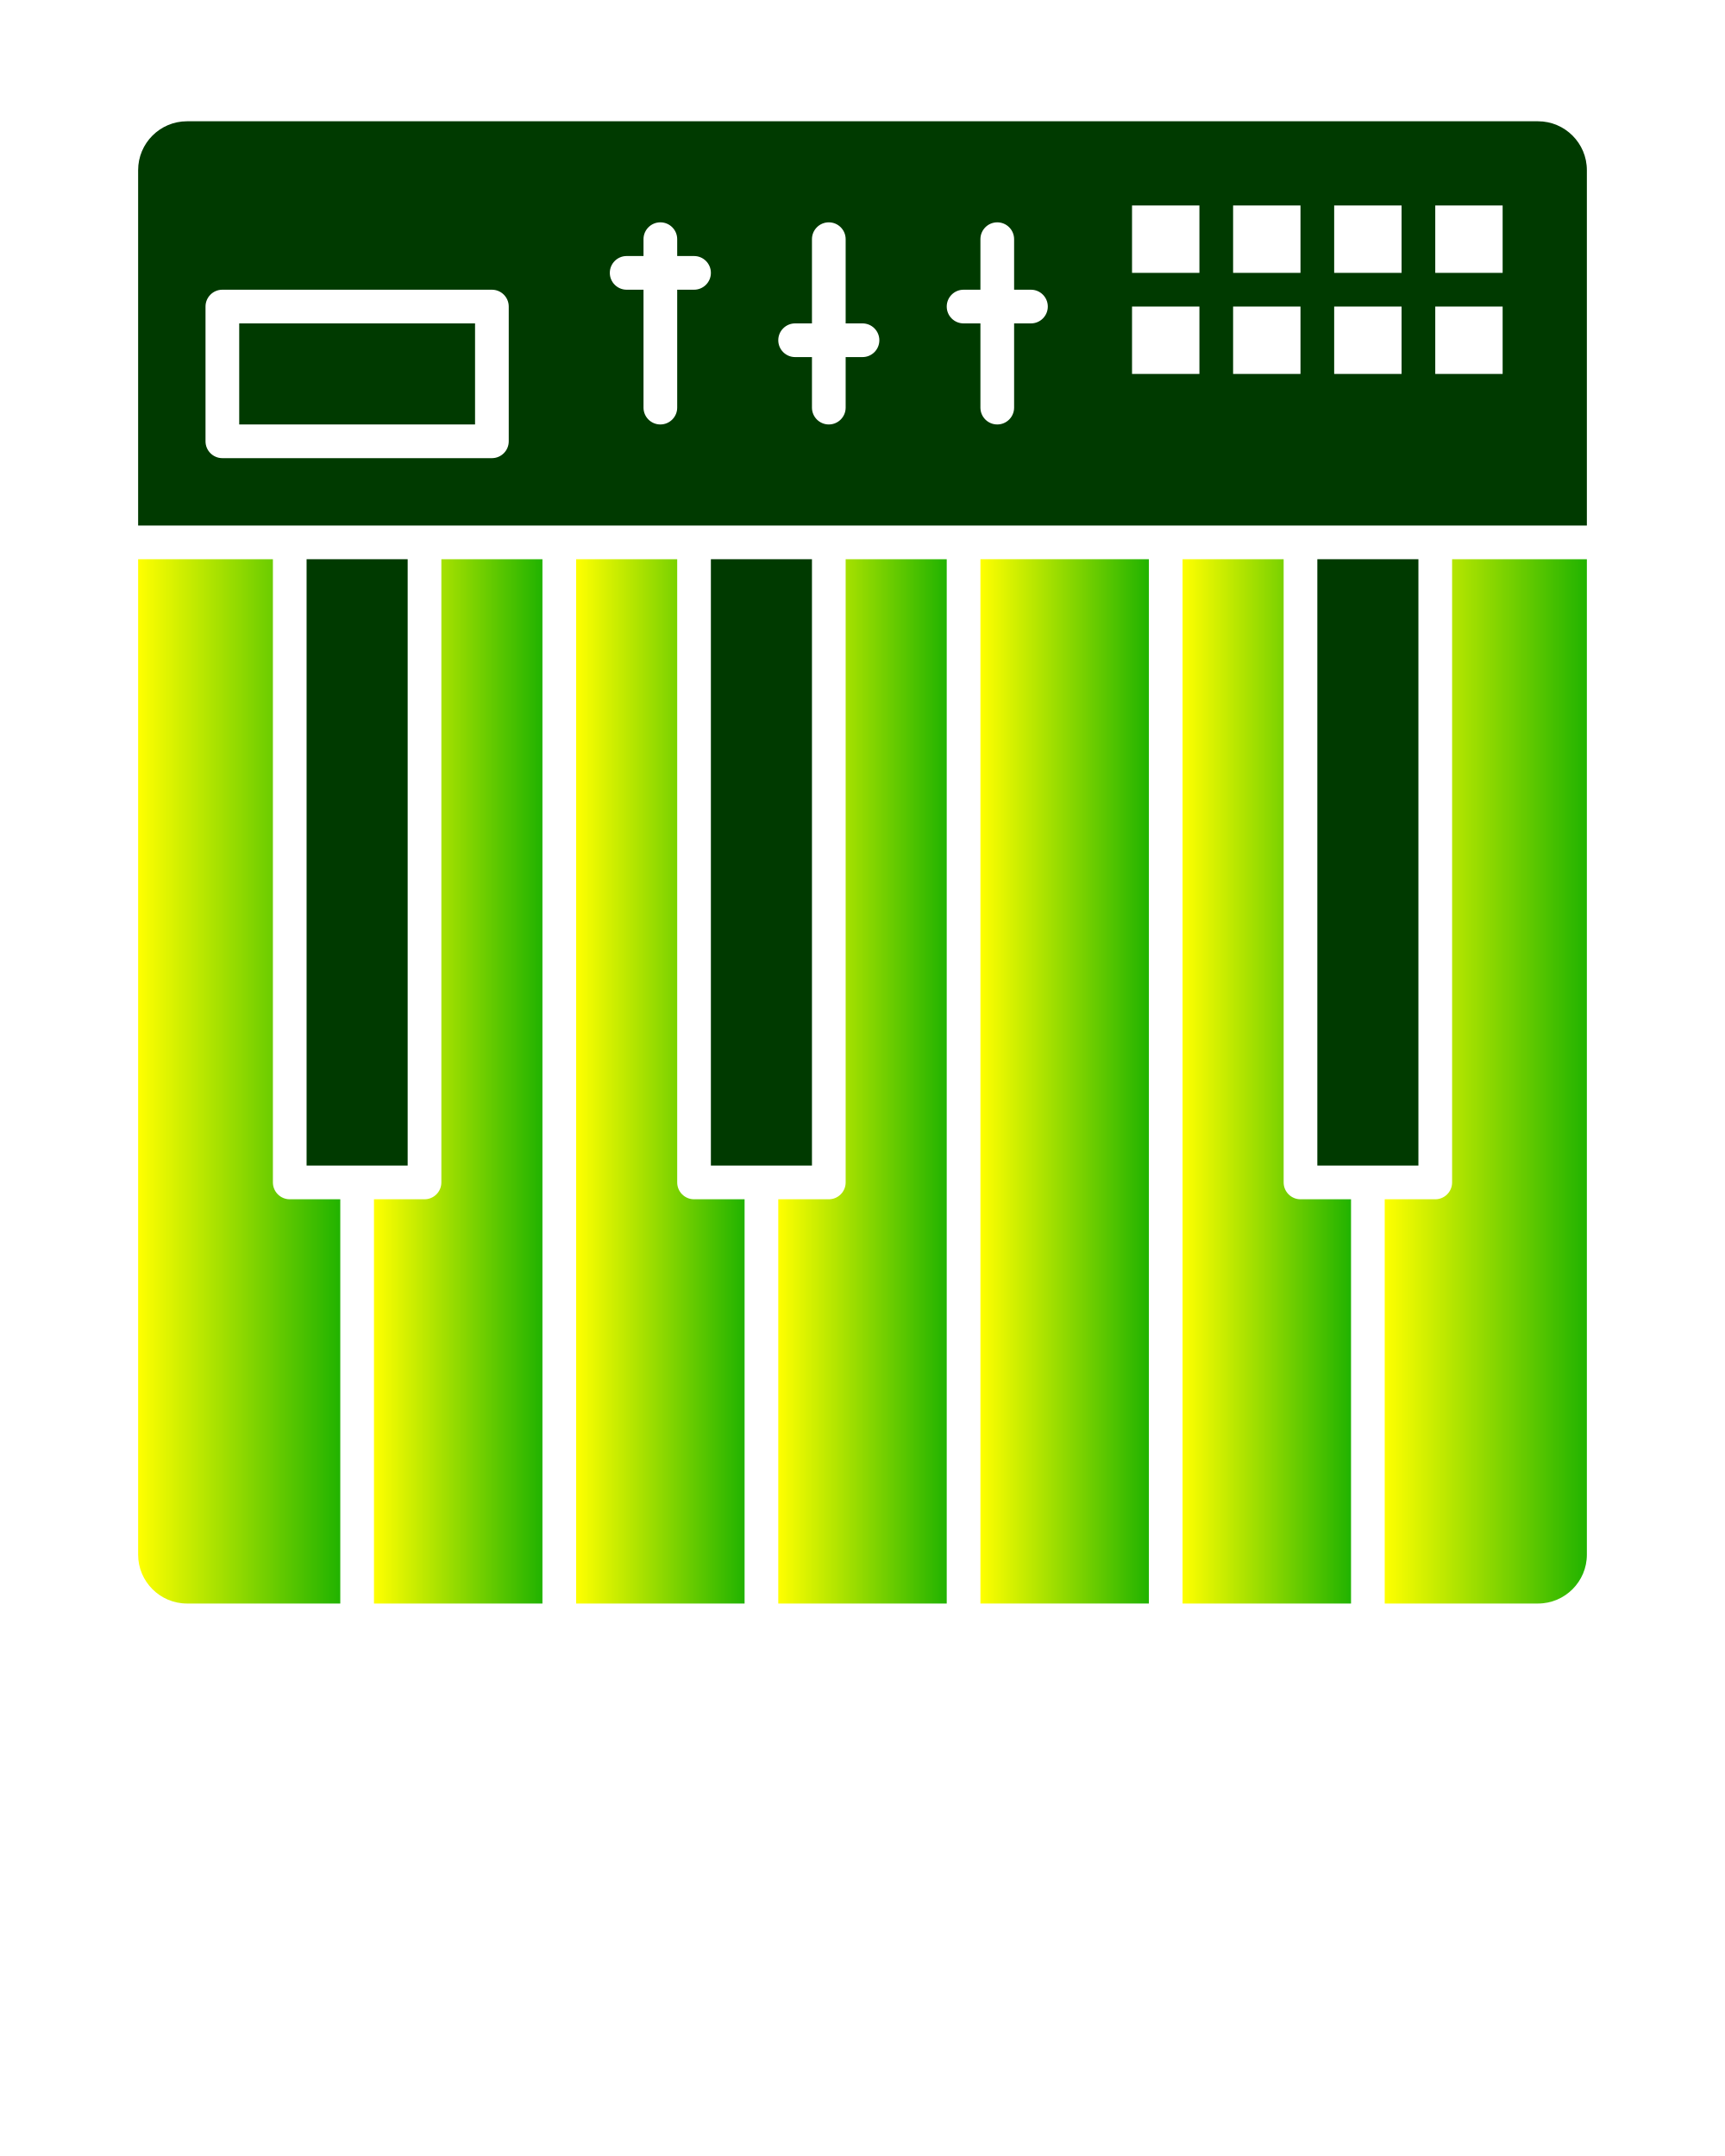
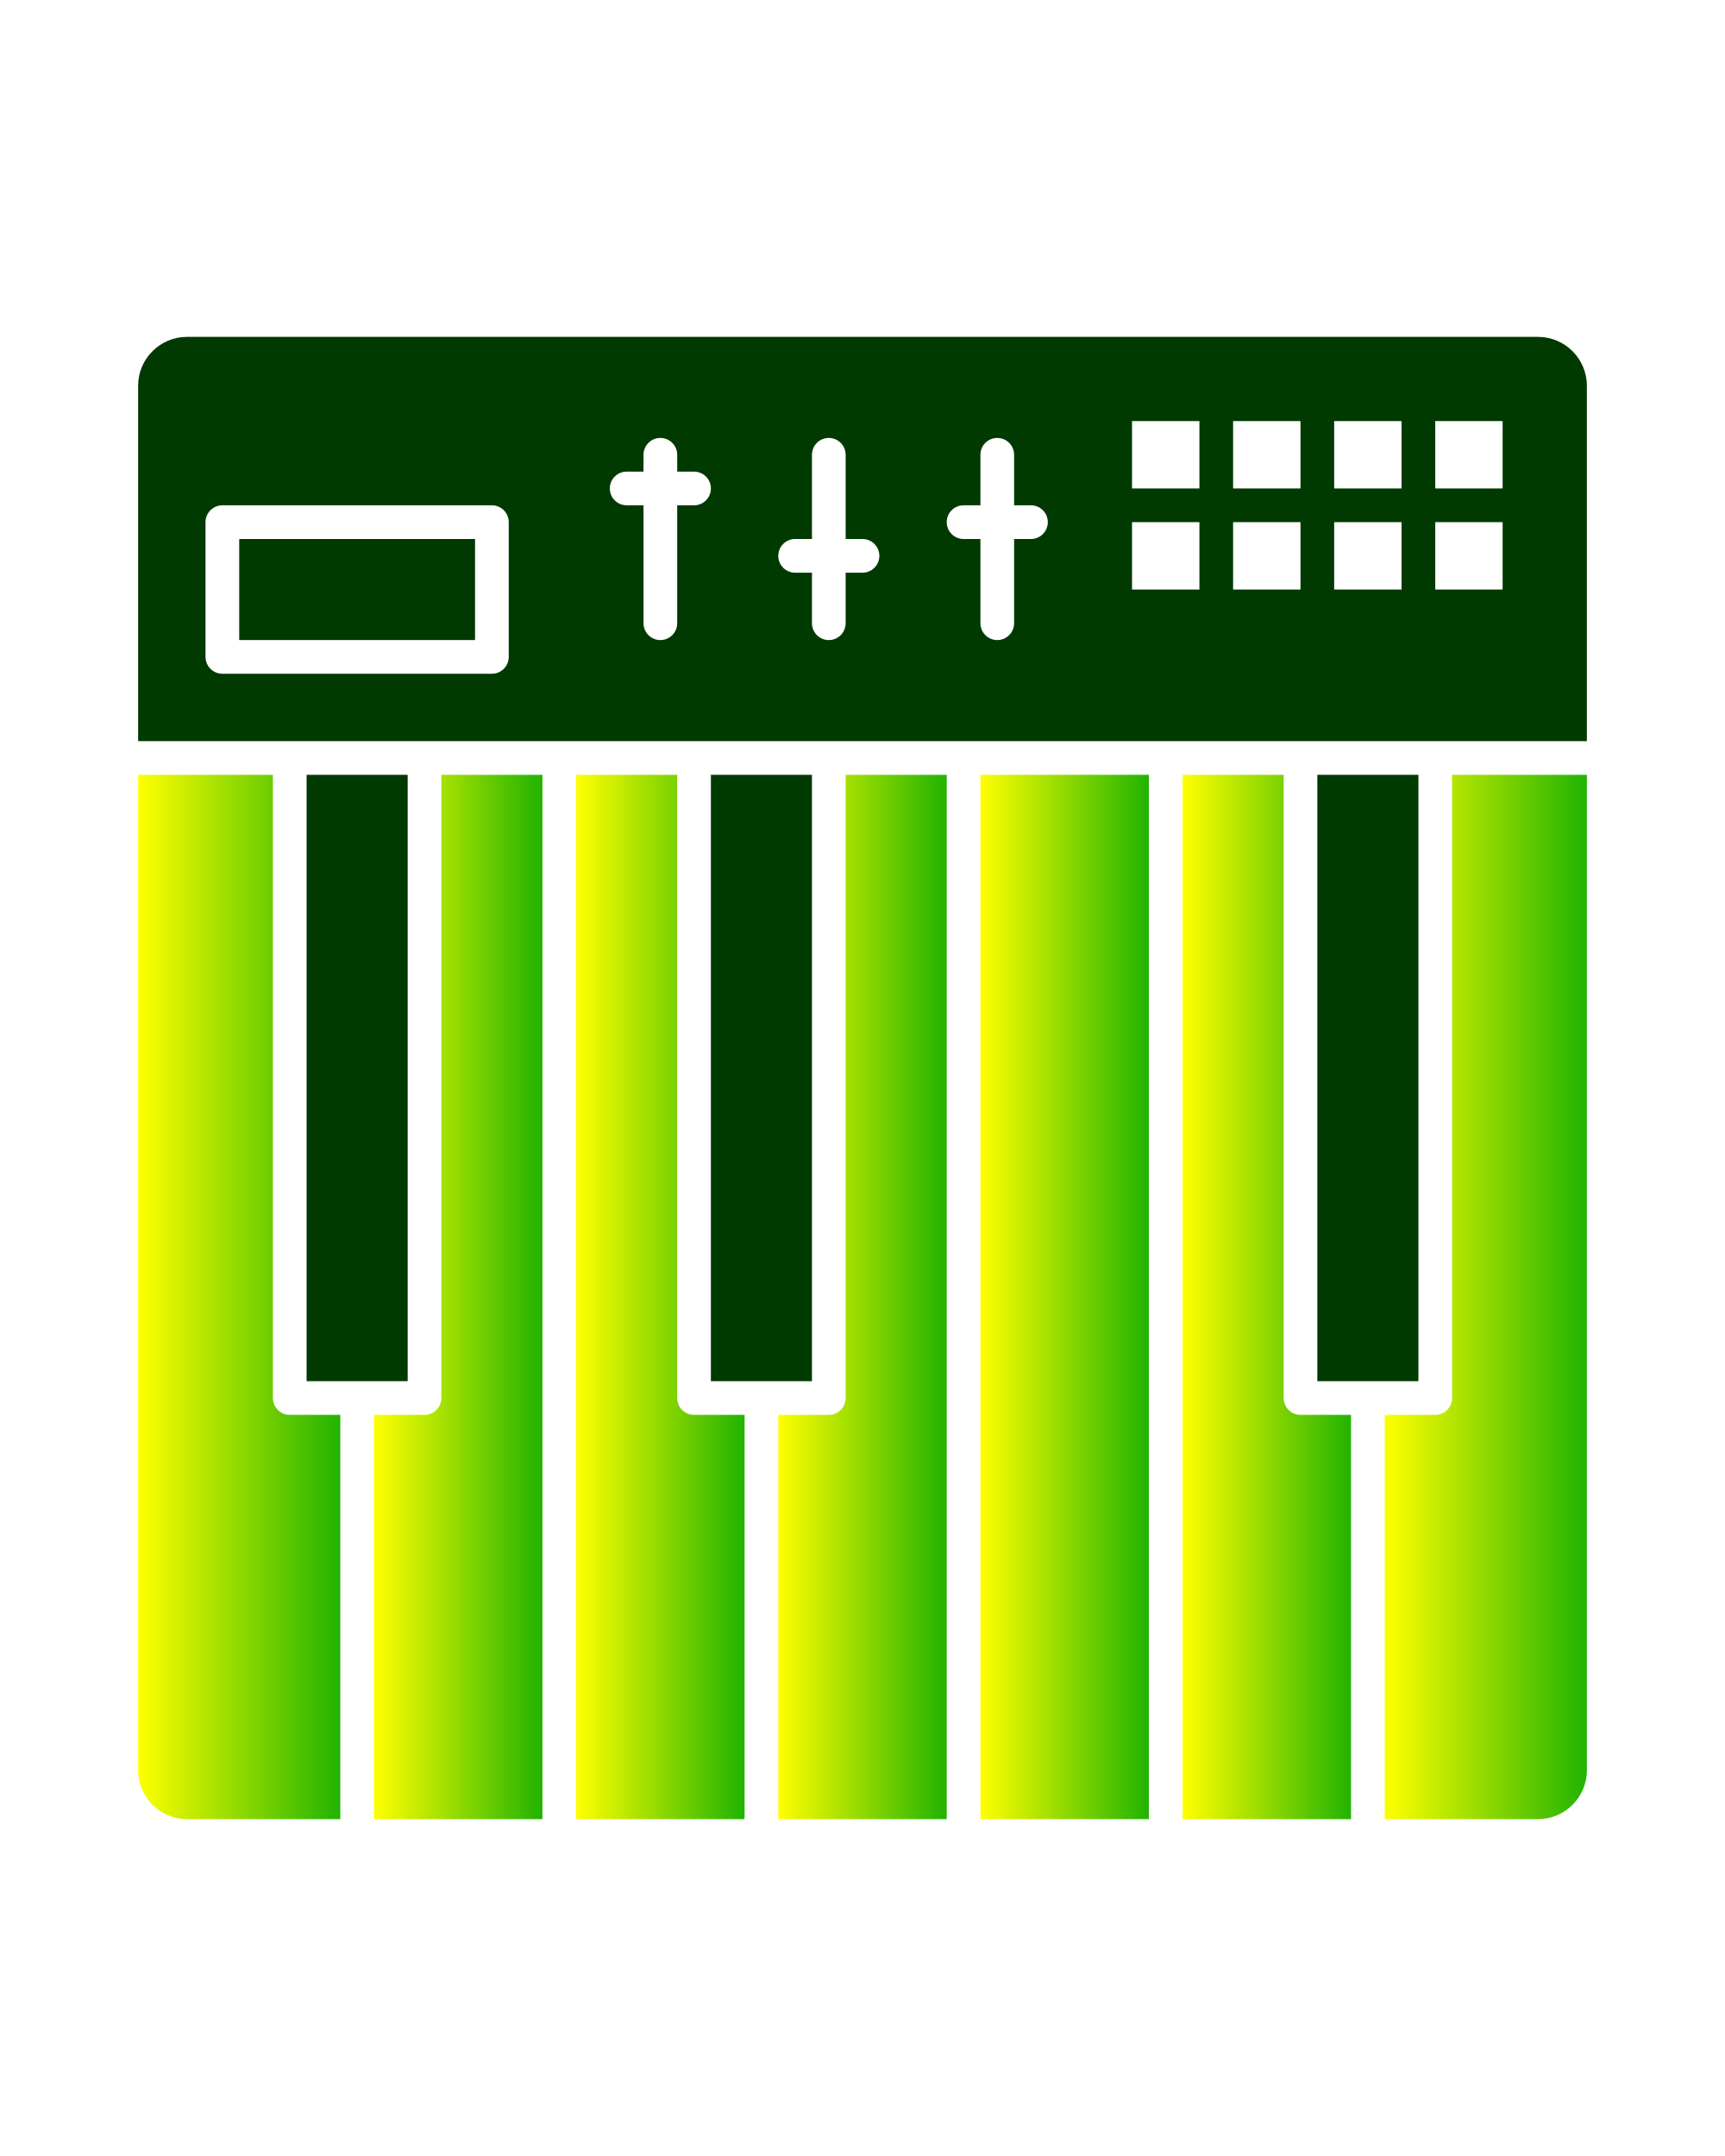
<svg xmlns="http://www.w3.org/2000/svg" xmlns:xlink="http://www.w3.org/1999/xlink" version="1.1" x="0px" y="0px" viewBox="0 0 512 640" style="enable-background:new 0 0 512 512;" xml:space="preserve" id="svg865" class="service-icon">
  <defs id="defs869">
    <linearGradient id="linearGradient2338">
      <stop style="stop-color:#ffff00;stop-opacity:1;" offset="0" id="stop2334" />
      <stop style="stop-color:#21b300;stop-opacity:1" offset="1" id="stop2336" />
    </linearGradient>
    <linearGradient id="linearGradient2332">
      <stop style="stop-color:#ffff00;stop-opacity:1;" offset="0" id="stop2328" />
      <stop style="stop-color:#21b300;stop-opacity:1" offset="1" id="stop2330" />
    </linearGradient>
    <linearGradient id="linearGradient2326">
      <stop style="stop-color:#ffff00;stop-opacity:1;" offset="0" id="stop2322" />
      <stop style="stop-color:#21b300;stop-opacity:1" offset="1" id="stop2324" />
    </linearGradient>
    <linearGradient id="linearGradient2320">
      <stop style="stop-color:#ffff00;stop-opacity:1;" offset="0" id="stop2316" />
      <stop style="stop-color:#21b300;stop-opacity:1" offset="1" id="stop2318" />
    </linearGradient>
    <linearGradient id="linearGradient2314">
      <stop style="stop-color:#ffff00;stop-opacity:1;" offset="0" id="stop2310" />
      <stop style="stop-color:#21b300;stop-opacity:1" offset="1" id="stop2312" />
    </linearGradient>
    <linearGradient id="linearGradient2308">
      <stop style="stop-color:#ffff00;stop-opacity:1;" offset="0" id="stop2304" />
      <stop style="stop-color:#21b300;stop-opacity:1" offset="1" id="stop2306" />
    </linearGradient>
    <linearGradient id="linearGradient2282">
      <stop style="stop-color:#ffff00;stop-opacity:1;" offset="0" id="stop2278" />
      <stop style="stop-color:#21b300;stop-opacity:1" offset="1" id="stop2280" />
    </linearGradient>
    <linearGradient xlink:href="#linearGradient2314" id="linearGradient2284" x1="351" y1="321" x2="401" y2="321" gradientUnits="userSpaceOnUse" />
    <linearGradient xlink:href="#linearGradient2308" id="linearGradient2286" x1="291" y1="321" x2="341" y2="321" gradientUnits="userSpaceOnUse" />
    <linearGradient xlink:href="#linearGradient2338" id="linearGradient2288" x1="231" y1="321" x2="281" y2="321" gradientUnits="userSpaceOnUse" />
    <linearGradient xlink:href="#linearGradient2282" id="linearGradient2290" x1="411" y1="321" x2="471" y2="321" gradientUnits="userSpaceOnUse" />
    <linearGradient xlink:href="#linearGradient2332" id="linearGradient2292" x1="41" y1="321" x2="101" y2="321" gradientUnits="userSpaceOnUse" />
    <linearGradient xlink:href="#linearGradient2326" id="linearGradient2294" x1="111" y1="321" x2="161" y2="321" gradientUnits="userSpaceOnUse" />
    <linearGradient xlink:href="#linearGradient2320" id="linearGradient2296" x1="171" y1="321" x2="221" y2="321" gradientUnits="userSpaceOnUse" />
  </defs>
-   <path d="M 381,351 V 166 h -30 v 310 h 50 V 356 h -15 c -2.762,0 -5,-2.238 -5,-5 z" id="path833" style="fill-opacity:1;fill:url(#linearGradient2284)" />
-   <rect x="291" y="166" width="50" height="310" id="rect835" style="fill-opacity:1;fill:url(#linearGradient2286)" />
-   <path d="m 251,351 c 0,2.762 -2.239,5 -5,5 h -15 v 120 h 50 V 166 h -30 z" id="path837" style="fill-opacity:1;fill:url(#linearGradient2288)" />
-   <polygon points="391,346 406,346 421,346 421,166 391,166 " id="polygon839" style="fill:#003a00;fill-opacity:1" />
-   <path d="m 431,351 c 0,2.762 -2.238,5 -5,5 h -15 v 120 h 45.5 c 7.995,0 14.5,-6.505 14.5,-14.5 V 166 h -40 z" id="path841" style="fill-opacity:1;fill:url(#linearGradient2290)" />
-   <polygon points="211,346 226,346 241,346 241,166 211,166 " id="polygon843" style="fill:#003a00;fill-opacity:1" />
-   <path d="M 81,351 V 166 H 41 v 295.5 c 0,7.995 6.505,14.5 14.5,14.5 H 101 V 356 H 86 c -2.761,0 -5,-2.238 -5,-5 z" id="path845" style="fill-opacity:1;fill:url(#linearGradient2292)" />
-   <polygon points="91,346 106,346 121,346 121,166 91,166 " id="polygon847" style="fill:#003a00;fill-opacity:1" />
-   <path d="m 131,351 c 0,2.762 -2.239,5 -5,5 h -15 v 120 h 50 V 166 h -30 z" id="path849" style="fill-opacity:1;fill:url(#linearGradient2294)" />
-   <rect x="71" y="96" width="70" height="30" id="rect851" style="fill:#003a00;fill-opacity:1" />
-   <path d="M 201,351 V 166 h -30 v 310 h 50 V 356 h -15 c -2.761,0 -5,-2.238 -5,-5 z" id="path853" style="fill-opacity:1;fill:url(#linearGradient2296)" />
-   <path d="M 456.5,36 H 55.5 C 47.505,36 41,42.505 41,50.5 V 156 h 45 40 40 40 40 40 60 40 40 45 V 50.5 C 471,42.505 464.495,36 456.5,36 Z M 151,131 c 0,2.761 -2.239,5 -5,5 H 66 c -2.761,0 -5,-2.239 -5,-5 V 91 c 0,-2.761 2.239,-5 5,-5 h 80 c 2.761,0 5,2.239 5,5 z m 55,-45 h -5 v 35 c 0,2.761 -2.239,5 -5,5 -2.761,0 -5,-2.239 -5,-5 V 86 h -5 c -2.761,0 -5,-2.239 -5,-5 0,-2.761 2.239,-5 5,-5 h 5 v -5 c 0,-2.761 2.239,-5 5,-5 2.761,0 5,2.239 5,5 v 5 h 5 c 2.761,0 5,2.239 5,5 0,2.761 -2.239,5 -5,5 z m 50,20 h -5 v 15 c 0,2.761 -2.239,5 -5,5 -2.761,0 -5,-2.239 -5,-5 v -15 h -5 c -2.761,0 -5,-2.239 -5,-5 0,-2.761 2.239,-5 5,-5 h 5 V 71 c 0,-2.761 2.239,-5 5,-5 2.761,0 5,2.239 5,5 v 25 h 5 c 2.762,0 5,2.239 5,5 0,2.761 -2.238,5 -5,5 z m 50,-10 h -5 v 25 c 0,2.761 -2.238,5 -5,5 -2.762,0 -5,-2.239 -5,-5 V 96 h -5 c -2.762,0 -5,-2.239 -5,-5 0,-2.761 2.238,-5 5,-5 h 5 V 71 c 0,-2.761 2.238,-5 5,-5 2.762,0 5,2.239 5,5 v 15 h 5 c 2.762,0 5,2.239 5,5 0,2.761 -2.238,5 -5,5 z m 50,15 H 336 V 91 h 20 z m 0,-30 H 336 V 61 h 20 z m 30,30 H 366 V 91 h 20 z m 0,-30 H 366 V 61 h 20 z m 30,30 H 396 V 91 h 20 z m 0,-30 H 396 V 61 h 20 z m 30,30 H 426 V 91 h 20 z m 0,-30 H 426 V 61 h 20 z" id="path855" style="fill:#003a00;fill-opacity:1" />
+   <g id="g4931" transform="translate(0,64)">
+     <path d="M 381,351 V 166 h -30 v 310 h 50 V 356 h -15 c -2.762,0 -5,-2.238 -5,-5 z" id="path833" style="fill:url(#linearGradient2284);fill-opacity:1" />
+     <rect x="291" y="166" width="50" height="310" id="rect835" style="fill:url(#linearGradient2286);fill-opacity:1" />
+     <path d="m 251,351 c 0,2.762 -2.239,5 -5,5 h -15 v 120 h 50 V 166 h -30 z" id="path837" style="fill:url(#linearGradient2288);fill-opacity:1" />
+     <polygon points="406,346 421,346 421,166 391,166 391,346 " id="polygon839" style="fill:#003a00;fill-opacity:1" />
+     <path d="m 431,351 c 0,2.762 -2.238,5 -5,5 h -15 v 120 h 45.5 c 7.995,0 14.5,-6.505 14.5,-14.5 V 166 h -40 z" id="path841" style="fill:url(#linearGradient2290);fill-opacity:1" />
+     <polygon points="226,346 241,346 241,166 211,166 211,346 " id="polygon843" style="fill:#003a00;fill-opacity:1" />
+     <path d="M 81,351 V 166 H 41 v 295.5 c 0,7.995 6.505,14.5 14.5,14.5 H 101 V 356 H 86 c -2.761,0 -5,-2.238 -5,-5 z" id="path845" style="fill:url(#linearGradient2292);fill-opacity:1" />
+     <polygon points="106,346 121,346 121,166 91,166 91,346 " id="polygon847" style="fill:#003a00;fill-opacity:1" />
+     <path d="m 131,351 c 0,2.762 -2.239,5 -5,5 h -15 v 120 h 50 V 166 h -30 z" id="path849" style="fill:url(#linearGradient2294);fill-opacity:1" />
+     <rect x="71" y="96" width="70" height="30" id="rect851" style="fill:#003a00;fill-opacity:1" />
+     <path d="M 201,351 V 166 h -30 v 310 h 50 V 356 h -15 c -2.761,0 -5,-2.238 -5,-5 z" id="path853" style="fill:url(#linearGradient2296);fill-opacity:1" />
+     <path d="M 456.5,36 H 55.5 C 47.505,36 41,42.505 41,50.5 V 156 h 45 40 40 40 40 40 60 40 40 45 V 50.5 C 471,42.505 464.495,36 456.5,36 Z M 151,131 c 0,2.761 -2.239,5 -5,5 H 66 c -2.761,0 -5,-2.239 -5,-5 V 91 c 0,-2.761 2.239,-5 5,-5 h 80 c 2.761,0 5,2.239 5,5 z m 55,-45 h -5 v 35 c 0,2.761 -2.239,5 -5,5 -2.761,0 -5,-2.239 -5,-5 V 86 h -5 c -2.761,0 -5,-2.239 -5,-5 0,-2.761 2.239,-5 5,-5 h 5 v -5 c 0,-2.761 2.239,-5 5,-5 2.761,0 5,2.239 5,5 v 5 h 5 c 2.761,0 5,2.239 5,5 0,2.761 -2.239,5 -5,5 z m 50,20 h -5 v 15 c 0,2.761 -2.239,5 -5,5 -2.761,0 -5,-2.239 -5,-5 v -15 h -5 c -2.761,0 -5,-2.239 -5,-5 0,-2.761 2.239,-5 5,-5 h 5 V 71 c 0,-2.761 2.239,-5 5,-5 2.761,0 5,2.239 5,5 v 25 h 5 c 2.762,0 5,2.239 5,5 0,2.761 -2.238,5 -5,5 z m 50,-10 h -5 v 25 c 0,2.761 -2.238,5 -5,5 -2.762,0 -5,-2.239 -5,-5 V 96 h -5 c -2.762,0 -5,-2.239 -5,-5 0,-2.761 2.238,-5 5,-5 h 5 V 71 c 0,-2.761 2.238,-5 5,-5 2.762,0 5,2.239 5,5 v 15 h 5 c 2.762,0 5,2.239 5,5 0,2.761 -2.238,5 -5,5 z m 50,15 H 336 V 91 h 20 z m 0,-30 H 336 V 61 h 20 z m 30,30 H 366 V 91 h 20 z m 0,-30 H 366 V 61 h 20 z m 30,30 H 396 V 91 h 20 z m 0,-30 H 396 V 61 h 20 z m 30,30 H 426 V 91 h 20 z m 0,-30 H 426 V 61 h 20 z" id="path855" style="fill:#003a00;fill-opacity:1" />
+   </g>
</svg>
